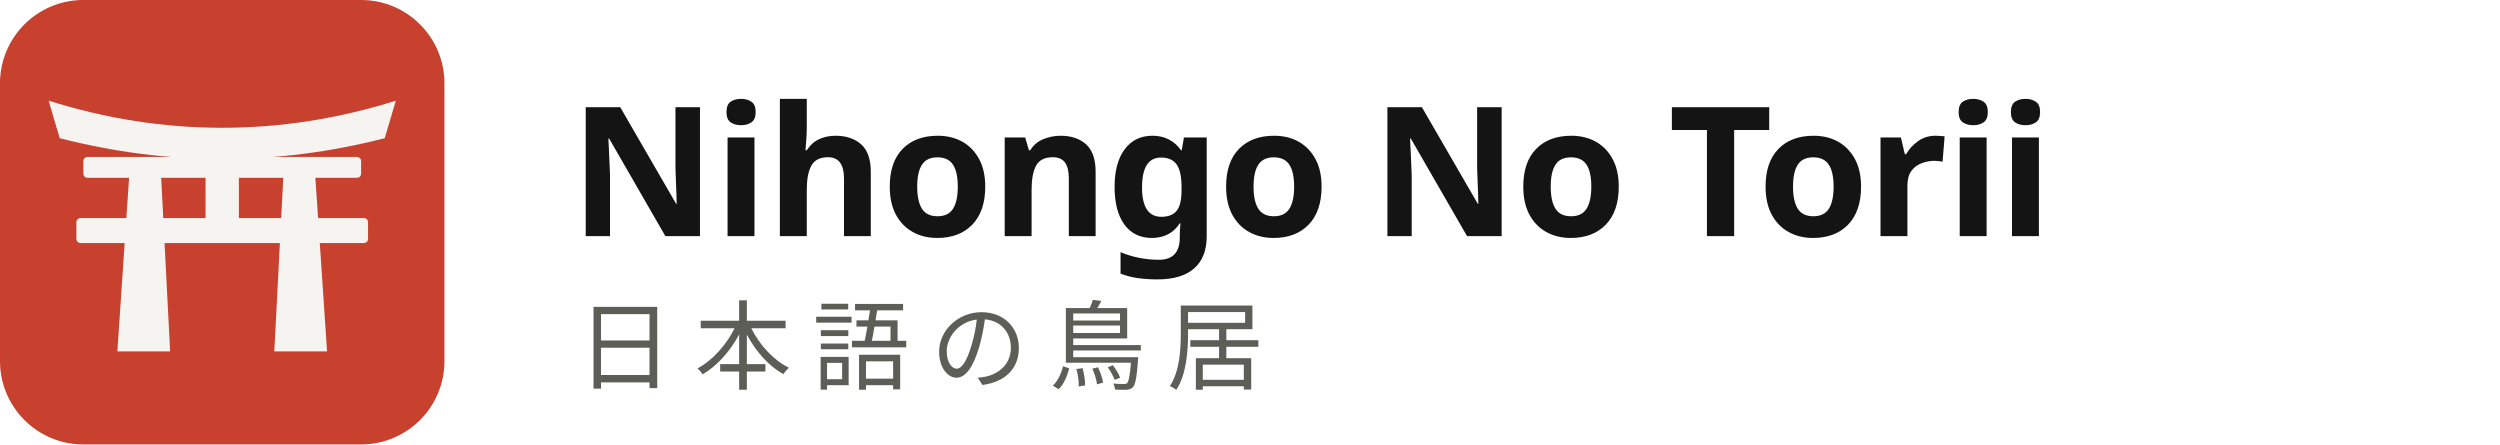
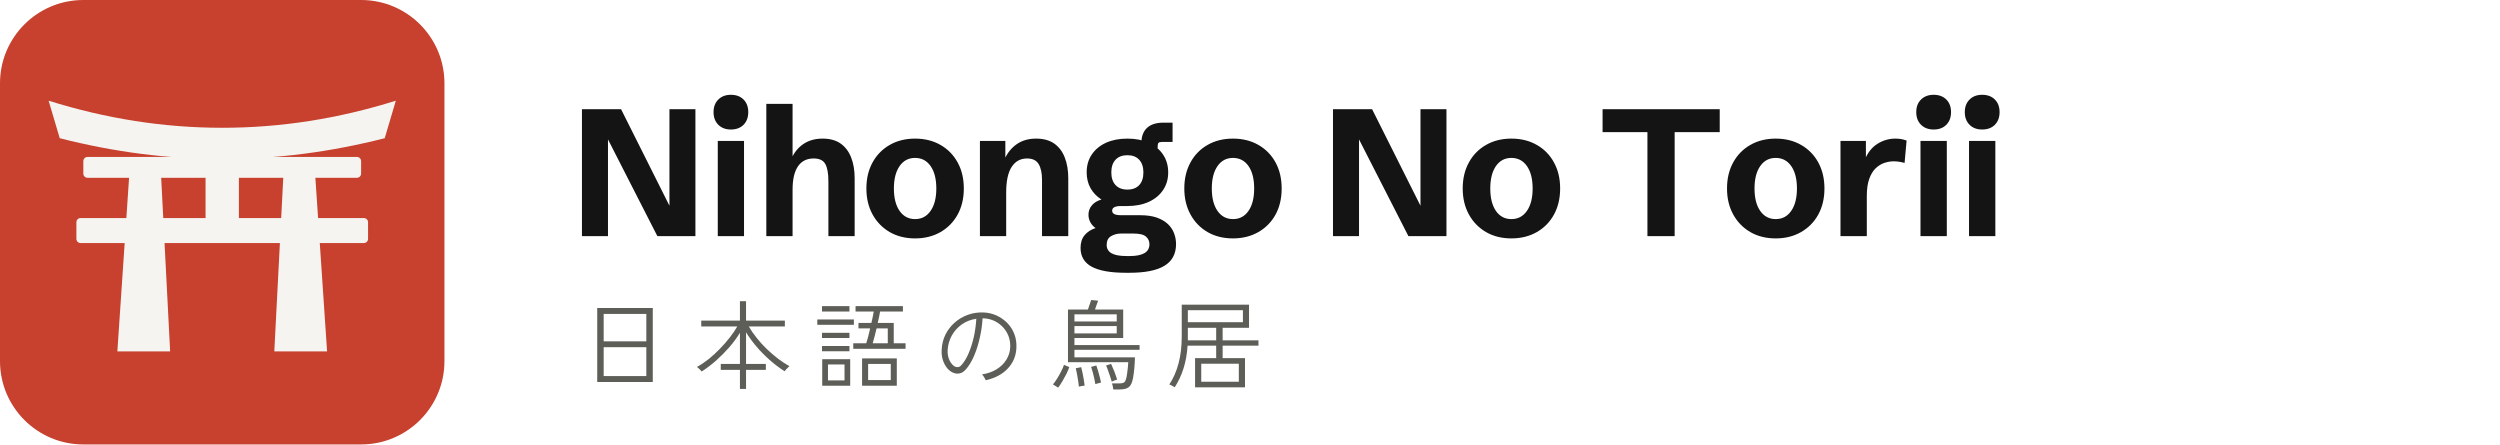
<svg xmlns="http://www.w3.org/2000/svg" viewBox="0 0 360 64" role="img" aria-label="Nihongo No Torii — 日本語の鳥居">
  <rect width="64" height="64" rx="12" fill="#C8402E" />
  <g fill="#F5F4F0">
    <path d="M7 14.5c8.3 2.6 16.6 3.9 25 3.9s16.7-1.3 25-3.9l-1.6 5.4c-7.8 2-15.6 3-23.4 3s-15.6-1-23.4-3z" />
    <rect x="12" y="22.6" width="40" height="3" rx="0.6" />
    <rect x="29.6" y="25.4" width="4.8" height="6.2" />
    <rect x="11" y="31.4" width="42" height="3.6" rx="0.6" />
    <path d="M18.6 25.4h4.6l1.3 25.2h-7.6z" />
    <path d="M40.8 25.4h4.6l1.7 25.2h-7.6z" />
  </g>
-   <text x="82" y="34" fill="#141414" font-family="'Schibsted Grotesk', system-ui, sans-serif" font-size="26" font-weight="700" letter-spacing="-0.4">Nihongo No Torii</text>
-   <text x="83" y="55" fill="#5E5E58" font-family="'Zen Kaku Gothic New', 'Hiragino Kaku Gothic ProN', 'Noto Sans JP', sans-serif" font-size="14" letter-spacing="3">日本語の鳥居</text>
+   <path fill="#141414" d="M87.55 34L83.80 34L83.80 15.72L89.43 15.72L97.62 32.06L96.40 32.13L96.40 15.72L100.14 15.72L100.14 34L94.66 34L86.27 17.57L87.55 17.48M107.14 34L103.36 34L103.36 20.29L107.14 20.29L107.14 34M105.25 18.65Q104.12 18.65 103.44 17.97Q102.75 17.28 102.75 16.15Q102.75 15.01 103.44 14.33Q104.12 13.65 105.25 13.65Q106.39 13.65 107.07 14.33Q107.75 15.01 107.75 16.15Q107.75 17.28 107.07 17.97Q106.39 18.65 105.25 18.65M114.13 34L110.35 34L110.35 14.96L114.13 14.96L114.13 23.50L113.92 22.94Q114.53 21.53 115.67 20.75Q116.82 19.96 118.45 19.96Q120.05 19.96 121.06 20.68Q122.08 21.41 122.57 22.69Q123.07 23.97 123.07 25.65L123.07 34L119.29 34L119.29 26.09Q119.29 24.40 118.84 23.61Q118.40 22.82 117.17 22.82Q115.68 22.82 114.91 23.95Q114.13 25.08 114.13 27.33M131.77 34.33Q129.70 34.33 128.12 33.42Q126.54 32.50 125.65 30.88Q124.76 29.26 124.76 27.14Q124.76 25.01 125.65 23.39Q126.54 21.77 128.12 20.87Q129.70 19.96 131.77 19.96Q133.85 19.96 135.43 20.87Q137.01 21.77 137.90 23.39Q138.79 25.01 138.79 27.14Q138.79 29.28 137.90 30.90Q137.01 32.51 135.43 33.42Q133.84 34.33 131.77 34.33M131.78 31.55Q133.19 31.55 134.01 30.36Q134.83 29.18 134.83 27.14Q134.83 25.10 134.01 23.92Q133.19 22.74 131.77 22.74Q130.36 22.74 129.54 23.92Q128.72 25.10 128.72 27.14Q128.72 29.19 129.54 30.37Q130.36 31.55 131.78 31.55M144.89 34L141.11 34L141.11 20.29L144.77 20.29L144.77 23.45L144.68 22.88Q145.30 21.52 146.44 20.74Q147.58 19.96 149.20 19.96Q150.80 19.96 151.82 20.68Q152.84 21.41 153.33 22.69Q153.83 23.97 153.83 25.65L153.83 34L150.05 34L150.05 25.89Q150.05 24.43 149.56 23.62Q149.08 22.82 147.89 22.82Q146.48 22.82 145.69 24.02Q144.89 25.23 144.89 27.72M162.63 39.28L162.14 39.28Q158.83 39.28 157.21 38.41Q155.60 37.53 155.60 35.70Q155.60 34.57 156.18 33.87Q156.76 33.17 157.76 32.84Q157.29 32.51 157.02 32.02Q156.74 31.52 156.74 30.93Q156.74 30.15 157.23 29.57Q157.71 28.99 158.61 28.73Q157.61 28.10 157.04 27.10Q156.48 26.10 156.48 24.82Q156.48 23.35 157.21 22.26Q157.94 21.17 159.26 20.56Q160.58 19.96 162.34 19.96Q164.11 19.96 165.43 20.56Q166.75 21.17 167.48 22.26Q168.22 23.36 168.22 24.83Q168.22 26.28 167.48 27.37Q166.75 28.46 165.42 29.07Q164.09 29.67 162.32 29.67L161.40 29.67Q160.15 29.67 160.15 30.34Q160.15 30.99 161.40 30.99L164.17 30.99Q165.59 30.99 166.57 31.33Q167.55 31.68 168.16 32.25Q168.78 32.83 169.06 33.58Q169.35 34.33 169.35 35.16Q169.35 37.24 167.70 38.26Q166.05 39.28 162.63 39.28M162.23 36.87L162.68 36.87Q165.52 36.87 165.52 35.17Q165.52 34.51 165.02 34.07Q164.53 33.63 163.22 33.63L161.42 33.63Q160.63 33.63 159.99 34.01Q159.36 34.38 159.36 35.26Q159.36 36.07 160.06 36.47Q160.75 36.87 162.23 36.87M162.34 27.30Q163.45 27.30 164.05 26.65Q164.65 26 164.65 24.83Q164.65 23.67 164.05 23.01Q163.45 22.35 162.34 22.35Q161.25 22.35 160.64 23Q160.03 23.65 160.03 24.83Q160.03 26 160.64 26.65Q161.25 27.30 162.34 27.30M166.70 21.93L164.37 21.93L164.37 20.54Q164.37 19.15 165.19 18.40Q166 17.66 167.55 17.66L168.85 17.66L168.85 20.44L167.33 20.44Q166.94 20.44 166.82 20.58Q166.70 20.72 166.70 21.14M177.54 34.33Q175.47 34.33 173.89 33.42Q172.31 32.50 171.43 30.88Q170.54 29.26 170.54 27.14Q170.54 25.01 171.43 23.39Q172.31 21.77 173.89 20.87Q175.47 19.96 177.54 19.96Q179.63 19.96 181.21 20.87Q182.79 21.77 183.68 23.39Q184.56 25.01 184.56 27.14Q184.56 29.28 183.68 30.90Q182.79 32.51 181.20 33.42Q179.61 34.33 177.54 34.33M177.56 31.55Q178.97 31.55 179.79 30.36Q180.60 29.18 180.60 27.14Q180.60 25.10 179.79 23.92Q178.97 22.74 177.54 22.74Q176.14 22.74 175.32 23.92Q174.50 25.10 174.50 27.14Q174.50 29.19 175.32 30.37Q176.14 31.55 177.56 31.55M195.70 34L191.95 34L191.95 15.72L197.58 15.72L205.77 32.06L204.55 32.13L204.55 15.72L208.29 15.72L208.29 34L202.81 34L194.42 17.57L195.70 17.48M217.64 34.33Q215.57 34.33 213.99 33.42Q212.41 32.50 211.52 30.88Q210.63 29.26 210.63 27.14Q210.63 25.01 211.52 23.39Q212.41 21.77 213.99 20.87Q215.57 19.96 217.64 19.96Q219.72 19.96 221.30 20.87Q222.89 21.77 223.77 23.39Q224.66 25.01 224.66 27.14Q224.66 29.28 223.77 30.90Q222.89 32.51 221.30 33.42Q219.71 34.33 217.64 34.33M217.65 31.55Q219.06 31.55 219.88 30.36Q220.70 29.18 220.70 27.14Q220.70 25.10 219.88 23.92Q219.06 22.74 217.64 22.74Q216.23 22.74 215.41 23.92Q214.60 25.10 214.60 27.14Q214.60 29.19 215.41 30.37Q216.23 31.55 217.65 31.55M241.15 34L237.23 34L237.23 19.03L230.77 19.03L230.77 15.72L247.64 15.72L247.64 19.03L241.15 19.03M255.70 34.33Q253.63 34.33 252.05 33.42Q250.47 32.50 249.58 30.88Q248.69 29.26 248.69 27.14Q248.69 25.01 249.58 23.39Q250.47 21.77 252.05 20.87Q253.63 19.96 255.70 19.96Q257.78 19.96 259.36 20.87Q260.94 21.77 261.83 23.39Q262.72 25.01 262.72 27.14Q262.72 29.28 261.83 30.90Q260.94 32.51 259.35 33.42Q257.77 34.33 255.70 34.33M255.71 31.55Q257.12 31.55 257.94 30.36Q258.76 29.18 258.76 27.14Q258.76 25.10 257.94 23.92Q257.12 22.74 255.70 22.74Q254.29 22.74 253.47 23.92Q252.65 25.10 252.65 27.14Q252.65 29.19 253.47 30.37Q254.29 31.55 255.71 31.55M268.82 34L265.03 34L265.03 20.29L268.69 20.29L268.69 23.37L268.54 22.97Q269.18 21.44 270.37 20.70Q271.55 19.96 272.94 19.96Q273.34 19.96 273.74 20.02Q274.15 20.09 274.55 20.24L274.26 23.46Q273.44 23.23 272.68 23.23Q272.05 23.23 271.37 23.45Q270.70 23.67 270.12 24.21Q269.54 24.75 269.18 25.73Q268.82 26.71 268.82 28.24M280.34 34L276.55 34L276.55 20.29L280.34 20.29L280.34 34M278.45 18.65Q277.32 18.65 276.63 17.97Q275.94 17.28 275.94 16.15Q275.94 15.01 276.63 14.33Q277.32 13.65 278.45 13.65Q279.59 13.65 280.27 14.33Q280.95 15.01 280.95 16.15Q280.95 17.28 280.27 17.97Q279.59 18.65 278.45 18.65M287.33 34L283.54 34L283.54 20.29L287.33 20.29L287.33 34M285.43 18.65Q284.30 18.65 283.62 17.97Q282.93 17.28 282.93 16.15Q282.93 15.01 283.62 14.33Q284.30 13.65 285.43 13.65Q286.58 13.65 287.26 14.33Q287.94 15.01 287.94 16.15Q287.94 17.28 287.26 17.97Q286.58 18.65 285.43 18.65" />
+   <path fill="#5E5E58" d="M94 55.01L86 55.01L86 44.35L94 44.35L94 55.01M86.93 50L86.93 54.15L93.07 54.15L93.07 50L86.93 50M86.93 45.21L86.93 49.15L93.07 49.15L93.07 45.21M107.43 56.01L106.55 56.01L106.55 53.26L103.79 53.26L103.79 52.41L106.55 52.41L106.55 47.92Q105.95 48.92 105.05 49.97Q104.14 51.01 103.11 51.93Q102.07 52.84 101.04 53.50Q100.99 53.43 100.86 53.29Q100.73 53.15 100.58 53.02Q100.43 52.89 100.36 52.84Q101.20 52.38 102.06 51.70Q102.91 51.01 103.69 50.20Q104.47 49.40 105.11 48.57Q105.75 47.75 106.17 47.01L100.98 47.01L100.98 46.17L106.55 46.17L106.55 43.37L107.43 43.37L107.43 46.17L113.02 46.17L113.02 47.01L107.83 47.01Q108.29 47.82 108.95 48.64Q109.60 49.47 110.39 50.23Q111.17 50.98 112.01 51.63Q112.85 52.27 113.68 52.73Q113.62 52.77 113.47 52.92Q113.31 53.07 113.17 53.23Q113.03 53.39 112.98 53.46Q111.87 52.75 110.84 51.84Q109.80 50.93 108.93 49.90Q108.06 48.88 107.43 47.85L107.43 52.41L110.28 52.41L110.28 53.26L107.43 53.26M130.40 50.23L122.87 50.23L122.87 49.43L124.74 49.43Q124.87 49.04 125.02 48.47Q125.16 47.90 125.30 47.29L123.62 47.29L123.62 46.50L125.48 46.50Q125.60 46.03 125.68 45.60Q125.76 45.17 125.82 44.86L123.20 44.86L123.20 44.08L130.02 44.08L130.02 44.86L126.73 44.86Q126.67 45.21 126.59 45.63Q126.51 46.05 126.39 46.50L128.70 46.50L128.70 49.43L130.40 49.43L130.40 50.23M129.14 55.55L124.14 55.55L124.14 51.61L129.14 51.61L129.14 55.55M122.43 55.55L118.40 55.55L118.40 51.72L122.43 51.72L122.43 55.55M125.01 52.41L125.01 54.73L128.27 54.73L128.27 52.41L125.01 52.41M119.23 52.48L119.23 54.78L121.61 54.78L121.61 52.48L119.23 52.48M122.96 46.77L117.69 46.77L117.69 46L122.96 46L122.96 46.77M125.67 49.43L127.84 49.43L127.84 47.29L126.23 47.29Q126.09 47.89 125.94 48.45Q125.79 49.02 125.67 49.43M122.32 44.86L118.37 44.86L118.37 44.08L122.32 44.08L122.32 44.86M122.32 50.58L118.37 50.58L118.37 49.82L122.32 49.82L122.32 50.58M122.32 48.67L118.37 48.67L118.37 47.92L122.32 47.92M141.94 54.76Q141.88 54.58 141.71 54.31Q141.55 54.05 141.41 53.91Q142.62 53.73 143.52 53.17Q144.42 52.61 144.92 51.79Q145.42 50.98 145.47 50.06Q145.51 49.19 145.24 48.44Q144.96 47.69 144.44 47.13Q143.91 46.56 143.21 46.22Q142.50 45.89 141.69 45.84L141.49 45.84Q141.41 47.27 141.08 48.69Q140.76 50.10 140.25 51.28Q139.74 52.47 139.04 53.24Q138.63 53.68 138.19 53.77Q137.74 53.87 137.25 53.67Q136.77 53.47 136.38 53Q135.99 52.52 135.77 51.84Q135.55 51.16 135.60 50.37Q135.65 49.18 136.15 48.17Q136.65 47.17 137.49 46.44Q138.33 45.70 139.41 45.32Q140.50 44.93 141.73 45Q142.67 45.05 143.52 45.44Q144.37 45.83 145.04 46.50Q145.70 47.17 146.06 48.09Q146.42 49.01 146.36 50.11Q146.28 51.84 145.12 53.07Q143.97 54.30 141.94 54.76M137.51 52.79Q137.70 52.87 137.93 52.87Q138.17 52.86 138.41 52.61Q139 51.98 139.46 50.92Q139.92 49.86 140.22 48.56Q140.51 47.26 140.59 45.90Q139.43 46.07 138.52 46.70Q137.61 47.34 137.07 48.30Q136.53 49.26 136.46 50.41Q136.42 51.29 136.75 51.93Q137.08 52.56 137.51 52.79M161.25 56.08L160.31 56.08Q160.30 55.88 160.24 55.62Q160.18 55.35 160.11 55.21L161.15 55.21Q161.56 55.21 161.75 55.13Q161.95 55.06 162.05 54.85Q162.14 54.65 162.23 54.26Q162.28 54.01 162.33 53.61Q162.38 53.22 162.42 52.82Q162.45 52.42 162.47 52.16L153.79 52.16L153.79 44.57L156.66 44.57Q156.78 44.25 156.91 43.85Q157.05 43.45 157.13 43.20L158.13 43.30Q158.03 43.56 157.90 43.93Q157.78 44.29 157.68 44.57L161.74 44.57L161.74 48.67L154.72 48.67L154.72 49.69L164.10 49.69L164.10 50.37L154.72 50.37L154.72 51.46L163.43 51.46Q163.42 52.13 163.35 52.96Q163.28 53.78 163.15 54.48Q162.97 55.41 162.56 55.74Q162.14 56.08 161.25 56.08M154.72 46.95L154.72 48.01L160.81 48.01L160.81 46.95L154.72 46.95M154.72 45.26L154.72 46.29L160.81 46.29L160.81 45.26L154.72 45.26M152.36 55.83Q152.30 55.77 152.15 55.67Q151.99 55.57 151.83 55.48Q151.67 55.38 151.62 55.36Q151.91 55.03 152.22 54.52Q152.54 54.01 152.81 53.47Q153.09 52.94 153.21 52.54L153.98 52.86Q153.83 53.31 153.56 53.85Q153.28 54.40 152.97 54.92Q152.67 55.45 152.36 55.83M155.35 55.67Q155.33 55.31 155.25 54.83Q155.17 54.34 155.09 53.86Q155 53.38 154.91 53.03L155.69 52.87Q155.79 53.24 155.89 53.72Q155.98 54.20 156.07 54.69Q156.15 55.17 156.19 55.53Q156.14 55.53 155.95 55.56Q155.76 55.59 155.59 55.62Q155.41 55.66 155.35 55.67M157.73 55.31Q157.68 54.97 157.58 54.52Q157.48 54.08 157.36 53.62Q157.24 53.17 157.12 52.83L157.87 52.63Q158 52.98 158.13 53.43Q158.25 53.88 158.37 54.31Q158.49 54.75 158.55 55.08Q158.49 55.10 158.31 55.15Q158.14 55.20 157.97 55.24Q157.79 55.28 157.73 55.31M160.09 54.96Q160 54.64 159.86 54.22Q159.72 53.80 159.57 53.38Q159.43 52.96 159.27 52.63L160 52.40Q160.24 52.91 160.49 53.55Q160.73 54.19 160.87 54.65Q160.81 54.66 160.64 54.73Q160.46 54.79 160.30 54.86Q160.13 54.93 160.09 54.96M179.28 55.78L172.09 55.78L172.09 51.57L175.13 51.57L175.13 49.78L171.01 49.78Q170.90 51.54 170.44 53.01Q169.99 54.48 169.16 55.77Q169.11 55.73 168.94 55.64Q168.78 55.55 168.62 55.46Q168.45 55.38 168.38 55.36Q169.25 54.06 169.71 52.33Q170.17 50.60 170.17 48.43L170.17 43.87L179.86 43.87L179.86 47.20L176.06 47.20L176.06 49.01L181.22 49.01L181.22 49.78L176.06 49.78L176.06 51.57L179.28 51.57L179.28 55.78M172.98 52.38L172.98 54.97L178.39 54.97L178.39 52.38L172.98 52.38M171.05 44.67L171.05 46.40L178.98 46.40L178.98 44.67L171.05 44.67M171.05 47.20L171.05 49.01L175.13 49.01L175.13 47.20" />
</svg>
